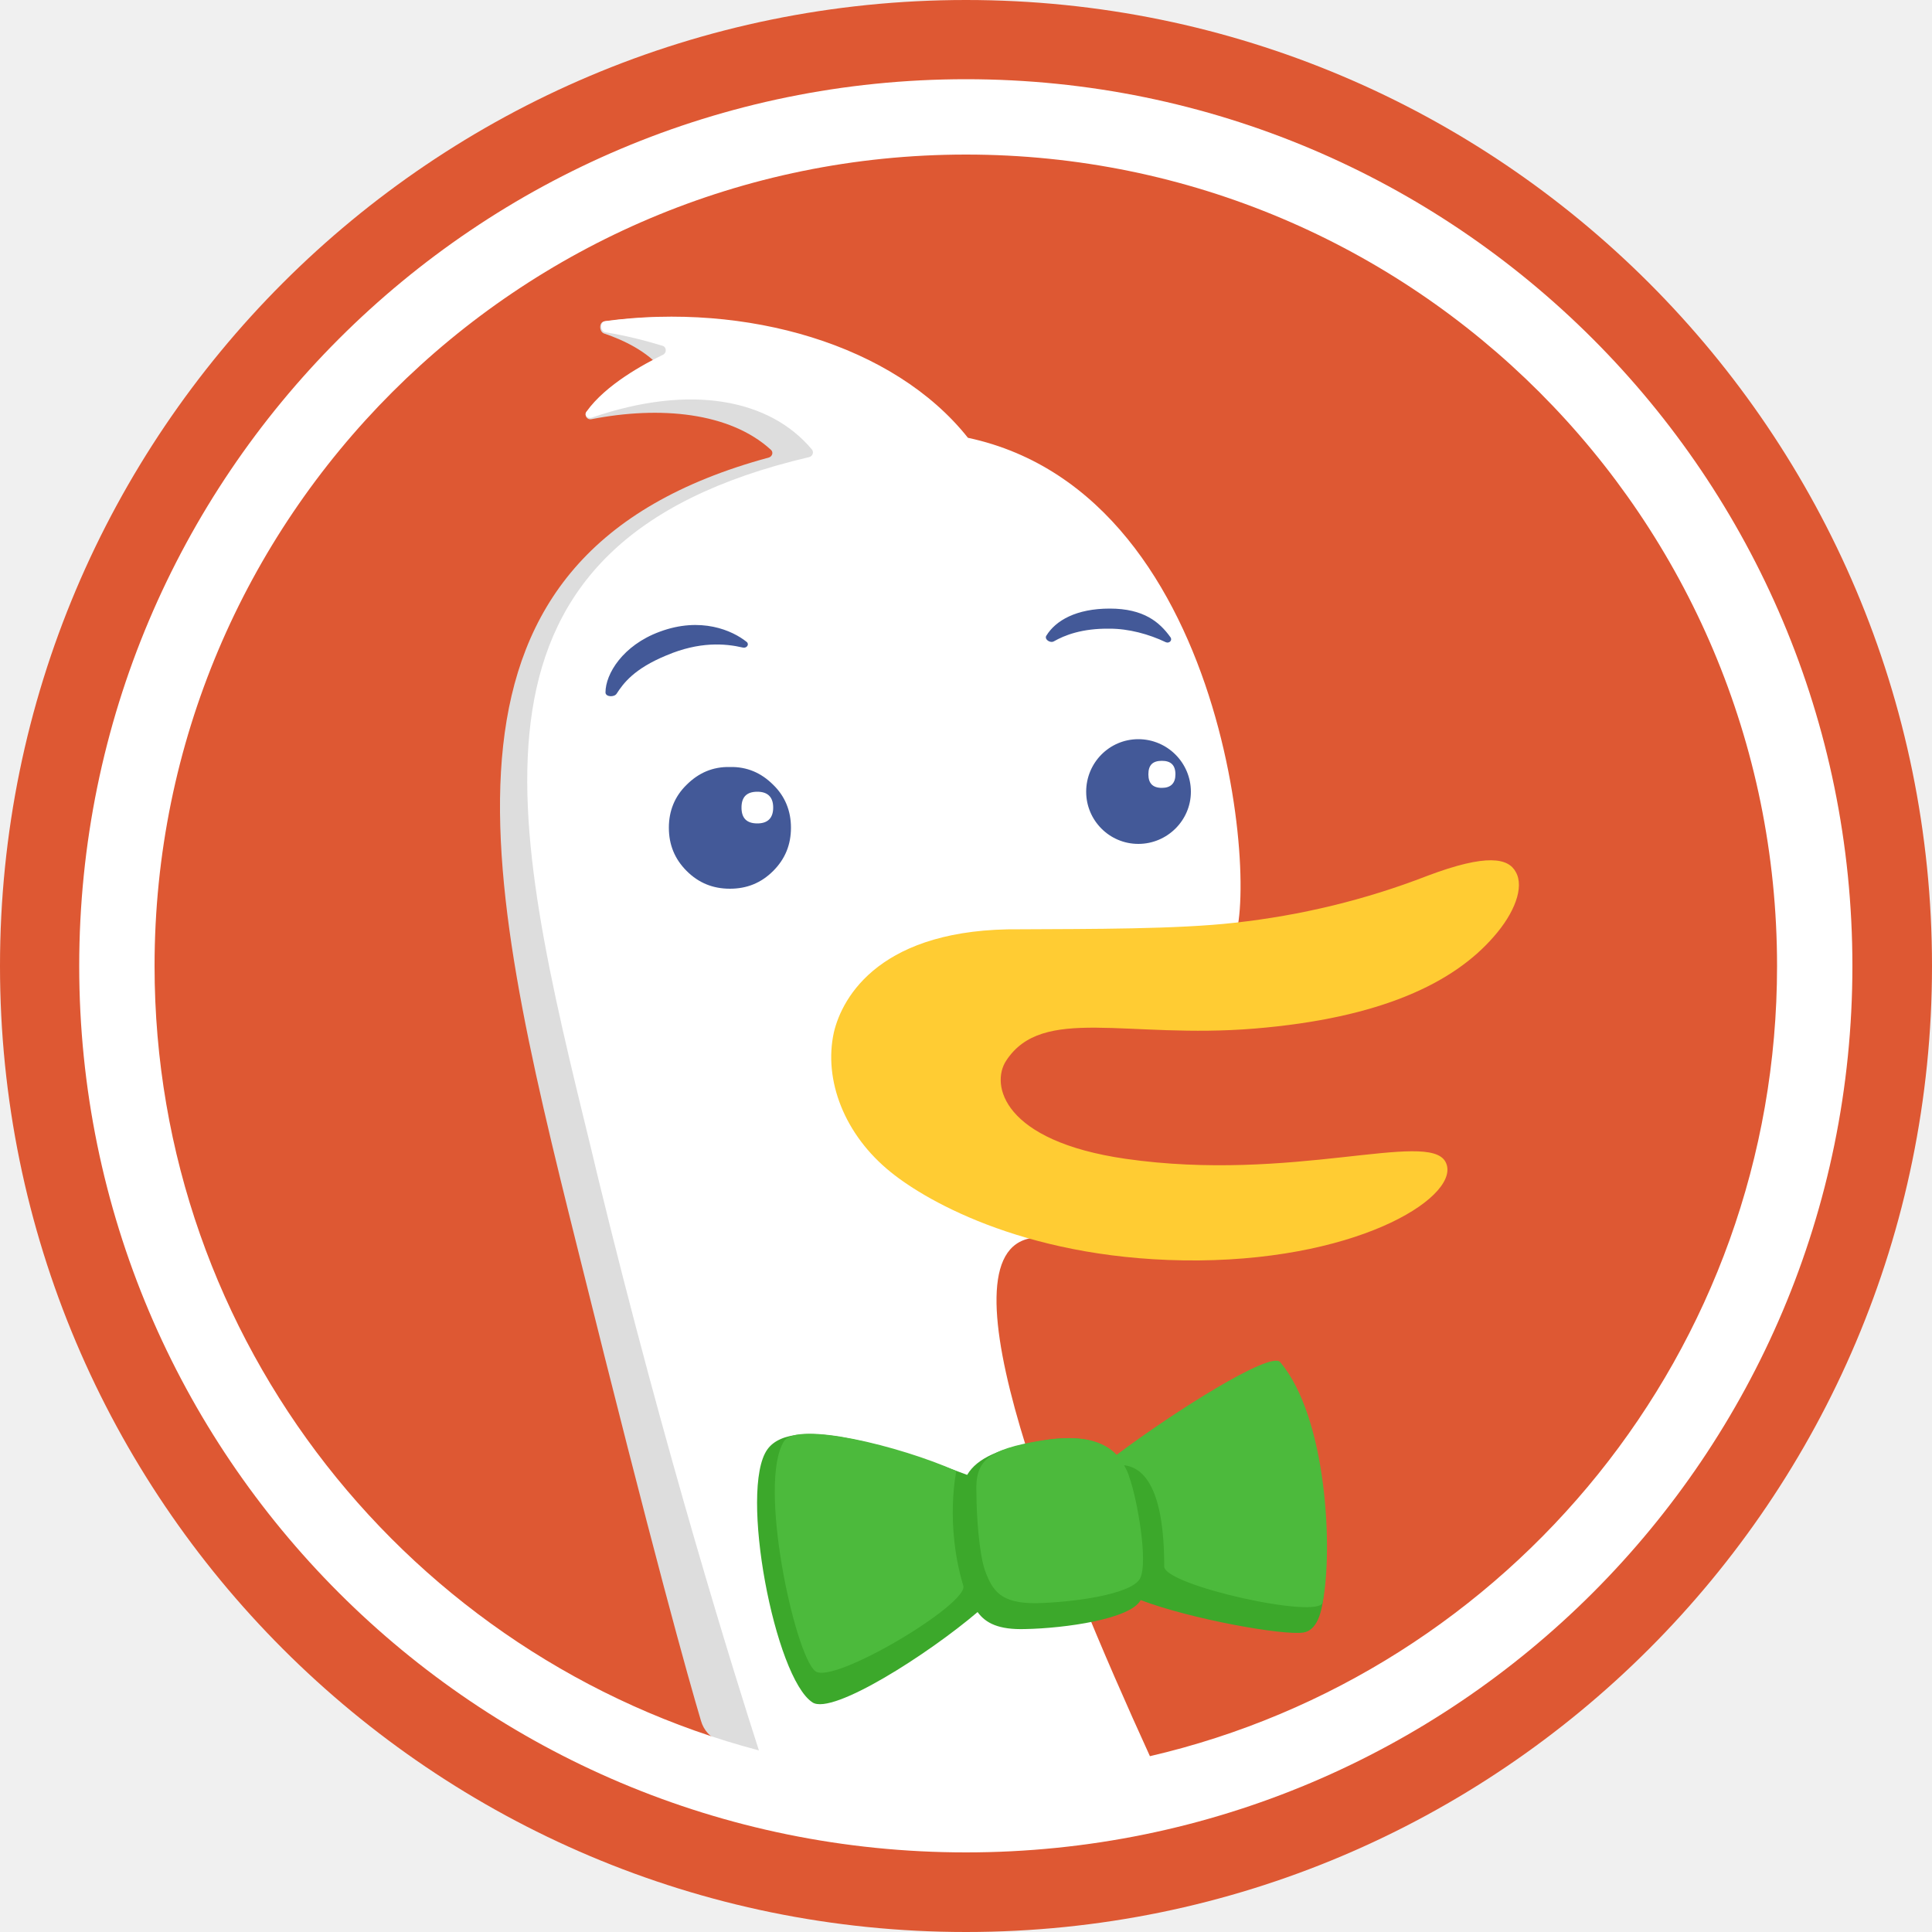
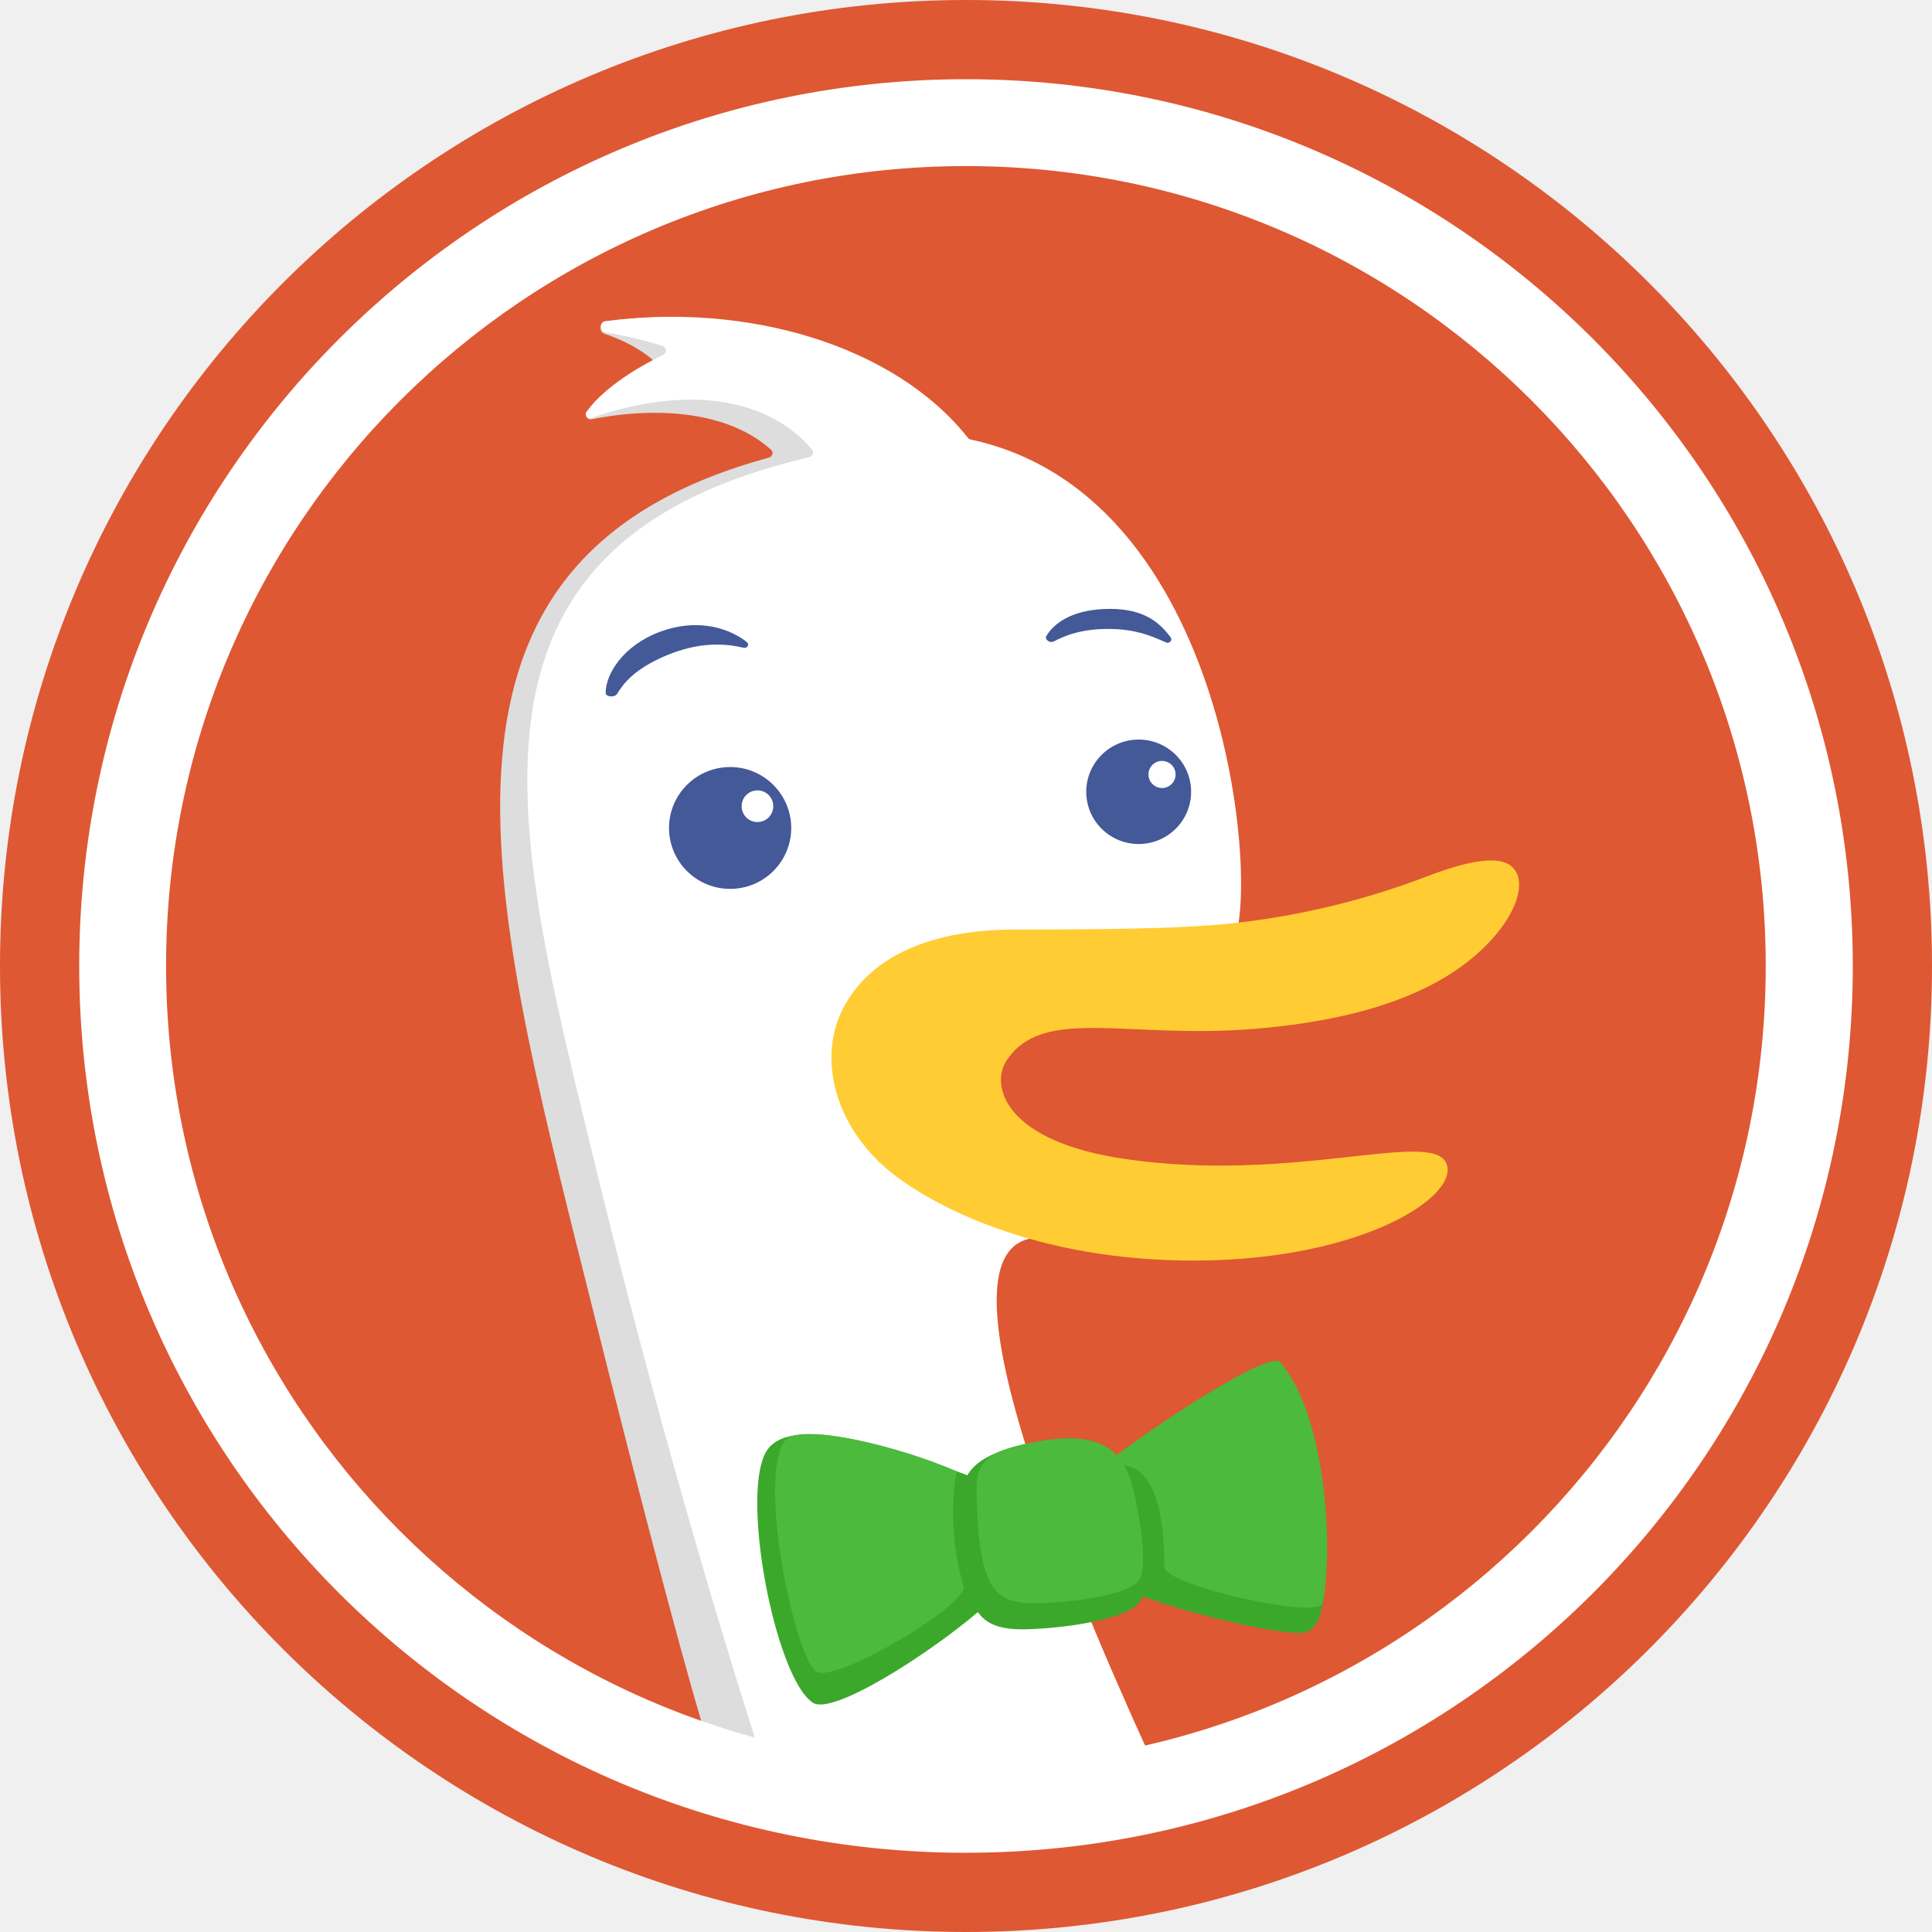
<svg xmlns="http://www.w3.org/2000/svg" width="50" height="50" fill="none" viewBox="0 0 50 50">
-   <path fill="#de5833" fill-rule="evenodd" d="M25 50c13.8 0 25-11.2 25-25C50 11.19 38.8 0 25 0 11.19 0 0 11.19 0 25c0 13.8 11.19 25 25 25" />
-   <path fill="#ddd" fill-rule="evenodd" d="M28.51 43.65c0-.2.05-.24-.57-1.48-1.65-3.3-3.31-7.96-2.56-10.97.14-.54-1.55-20.21-2.75-20.84-1.33-.71-2.96-1.83-4.46-2.08-.76-.13-1.75-.07-2.53.04-.14.01-.14.26-.01.31.51.17 1.13.47 1.5.93.07.08-.03.22-.14.22-.34.01-.97.16-1.79.86-.1.08-.02.23.1.21 1.78-.35 3.59-.18 4.65.79.07.06.04.17-.05.2-9.26 2.51-7.43 10.56-4.96 20.44 2.01 8.09 2.87 11.14 3.2 12.25.07.25.25.45.49.53 3.28 1.18 9.88 1.18 9.88-.92z" />
-   <path fill="#fff" fill-rule="evenodd" d="M47.94 25c0 12.67-10.27 22.94-22.94 22.94C12.32 47.94 2.05 37.67 2.05 25 2.05 12.32 12.32 2.05 25 2.05c12.67 0 22.94 10.27 22.94 22.95m-28.3 20.3c-.63-1.96-2.41-7.63-4.16-14.81l-.17-.71c-2.12-8.66-3.85-15.73 5.63-17.95.09-.02.13-.13.07-.2-1.08-1.29-3.12-1.71-5.7-.82-.11.03-.2-.07-.13-.16.5-.7 1.49-1.23 1.98-1.47.1-.05.09-.2-.01-.23-.49-.15-.98-.27-1.48-.35-.14-.02-.15-.27-.01-.29 3.65-.49 7.47.6 9.39 3.02 7.01 1.5 7.58 12.63 6.78 13.14-.16.1-.67.04-1.35-.04-2.73-.3-8.13-.9-3.67 7.41.05.08-.01.19-.11.2-2.5.39.69 8.22 3.06 13.41 9.3-2.16 16.23-10.5 16.23-20.45 0-11.6-9.4-21-20.99-21C13.4 4 4 13.4 4 25c0 9.74 6.64 17.93 15.64 20.3" />
-   <path fill="#3ca82b" d="M32.92 35.42c-.54-.24-2.59 1.23-3.95 2.36-.29-.4-.82-.7-2.03-.49-1.06.19-1.65.44-1.91.88-1.67-.63-4.49-1.61-5.17-.66-.74 1.03.19 5.92 1.17 6.55.52.33 2.99-1.25 4.27-2.34.21.29.55.46 1.23.44 1.04-.02 2.73-.26 2.99-.75 1.32.5 3.69.92 4.21.84 1.36-.21-.18-6.54-.81-6.83" />
-   <path fill="#4cba3c" d="M29.09 37.92c.06.1.11.21.14.32.19.52.5 2.2.27 2.62-.24.41-1.75.61-2.68.63-.93.01-1.14-.33-1.33-.85-.15-.43-.22-1.42-.22-1.99-.04-.84.27-1.14 1.69-1.37 1.06-.17 1.61.03 1.94.37 1.49-1.12 3.98-2.69 4.23-2.4 1.21 1.43 1.37 4.85 1.1 6.22-.08.45-4.1-.44-4.1-.93 0-2.01-.52-2.56-1.04-2.62m-8.8-.62c.33-.53 3 .12 4.46.77 0 0-.3 1.37.18 2.97.14.47-3.37 2.57-3.83 2.21-.53-.42-1.5-4.86-.81-5.95" />
-   <path fill="#fc3" fill-rule="evenodd" d="M21.58 26.72c.22-.94 1.23-2.71 4.82-2.67 1.81-.01 4.07 0 5.56-.17 1.71-.19 3.37-.59 4.97-1.21 1.56-.59 2.11-.46 2.3-.1.22.39-.03 1.06-.58 1.68-1.03 1.18-2.9 2.1-6.19 2.37-3.3.27-5.48-.61-6.42.83-.41.62-.09 2.08 3.09 2.54 4.31.62 7.84-.75 8.28.08s-2.08 2.51-6.39 2.55c-4.31.03-7.01-1.51-7.96-2.28-1.21-.97-1.75-2.39-1.48-3.62" />
+   <path fill="#de5833" fill-rule="evenodd" d="M25 50c13.807 0 25-11.193 25-25S38.807 0 25 0 0 11.193 0 25s11.193 25 25 25" clip-rule="evenodd" />
+   <path fill="#ddd" fill-rule="evenodd" d="M28.516 43.653c0-.195.047-.24-.573-1.477-1.65-3.305-3.309-7.963-2.554-10.968.137-.546-1.555-20.212-2.75-20.846-1.33-.707-2.965-1.832-4.46-2.082-.76-.12-1.755-.063-2.533.042-.139.019-.144.267-.012.311.511.174 1.132.474 1.497.928.069.085-.024.221-.134.226-.345.012-.97.156-1.794.856-.095.082-.016.232.106.208 1.772-.351 3.583-.178 4.649.792.068.063.033.175-.057.2-9.256 2.515-7.425 10.566-4.96 20.447 2.088 8.372 2.937 11.347 3.24 12.36a.57.57 0 0 0 .345.376c3.243 1.217 9.99 1.242 9.99-.885z" clip-rule="evenodd" />
+   <path fill="#fff" d="M29.785 45.508c-1.123.44-3.32.634-4.59.634-1.861 0-4.541-.292-5.518-.732-.602-1.856-2.407-7.61-4.19-14.916l-.175-.714v-.006c-2.12-8.654-3.85-15.723 5.635-17.944.086-.02.129-.123.072-.192-1.089-1.29-3.127-1.714-5.706-.825-.106.037-.197-.07-.132-.16.506-.697 1.495-1.233 1.981-1.468.101-.048.096-.196-.011-.23a11 11 0 0 0-1.474-.35c-.144-.024-.157-.272-.012-.292 3.655-.49 7.472.606 9.387 3.02a.13.13 0 0 0 .072.043c7.013 1.506 7.515 12.592 6.707 13.097-.16.1-.67.042-1.343-.033-2.73-.305-8.132-.91-3.673 7.401.044.083-.014.191-.107.205-2.514.392.708 8.27 3.077 13.462" />
+   <path fill="#3ca82b" d="M32.922 35.43c-.534-.249-2.587 1.224-3.95 2.354-.284-.403-.82-.696-2.031-.486-1.06.185-1.646.44-1.907.881-1.673-.634-4.488-1.613-5.168-.668-.742 1.033.186 5.922 1.174 6.557.515.331 2.98-1.253 4.268-2.346.207.292.542.46 1.229.444 1.04-.023 2.726-.266 2.988-.75a.5.5 0 0 0 .041-.104c1.324.495 3.652 1.02 4.173.94 1.355-.204-.189-6.532-.817-6.823" />
+   <path fill="#4cba3c" d="M29.098 37.928q.083.151.14.314c.188.528.495 2.205.264 2.62-.233.414-1.743.614-2.675.63s-1.14-.324-1.329-.851c-.15-.422-.224-1.416-.224-1.983-.037-.843.27-1.14 1.694-1.37 1.053-.17 1.61.029 1.931.369 1.495-1.117 3.99-2.692 4.234-2.404 1.213 1.435 1.366 4.852 1.104 6.226-.086.45-4.104-.445-4.104-.93 0-2.012-.522-2.564-1.035-2.62m-8.8-.628c.328-.52 2.996.127 4.461.778 0 0-.302 1.364.179 2.971.14.47-3.37 2.561-3.829 2.202-.529-.416-1.503-4.857-.812-5.951" />
+   <path fill="#fc3" fill-rule="evenodd" d="M21.59 26.722c.215-.939 1.221-2.708 4.812-2.665 1.816-.008 4.07-.001 5.566-.171a20 20 0 0 0 4.972-1.21c1.554-.592 2.106-.46 2.3-.105.212.39-.038 1.063-.582 1.683-1.037 1.184-2.902 2.102-6.198 2.373-3.295.272-5.476-.611-6.415.828-.405.62-.092 2.083 3.094 2.543 4.304.622 7.84-.748 8.277.08.437.827-2.08 2.51-6.391 2.545-4.312.035-7.006-1.51-7.96-2.278-1.213-.974-1.756-2.395-1.475-3.623" clip-rule="evenodd" />
  <g fill="#14307e" opacity=".8">
-     <path d="M27.08 16.45c.24-.39.77-.7 1.64-.7.88 0 1.29.35 1.57.74.06.08-.03.17-.12.13-.44-.21-.96-.35-1.45-.35-.72-.01-1.17.17-1.45.33-.1.05-.25-.06-.19-.15m-9.83.51c.85-.36 1.51-.31 1.98-.2.1.02.17-.09.09-.15-.36-.29-1.18-.66-2.25-.26-.95.35-1.4 1.09-1.4 1.57 0 .12.23.13.29.03.17-.26.44-.64 1.29-.99" />
-     <path fill-rule="evenodd" d="M29.46 21.84c-.75 0-1.35-.61-1.35-1.35 0-.75.6-1.36 1.35-1.36s1.36.61 1.36 1.36c0 .74-.61 1.35-1.36 1.35m.96-1.8c0-.24-.12-.35-.35-.35-.24 0-.35.11-.35.35 0 .23.11.35.35.35.23 0 .35-.12.35-.35m-9.95 1.38c0 .44-.15.81-.46 1.12s-.68.46-1.12.46-.81-.15-1.12-.46-.46-.68-.46-1.12c0-.43.15-.81.46-1.11.31-.31.68-.47 1.12-.46.44-.01.81.15 1.12.46.31.3.46.68.46 1.11m-.46-.52c0-.27-.14-.41-.41-.41-.28 0-.41.14-.41.41s.13.41.41.41c.27 0 .41-.14.41-.41" />
+     <path d="M27.081 16.456c.24-.394.774-.698 1.646-.698.873 0 1.283.348 1.568.735.058.079-.03.171-.12.133l-.066-.029c-.318-.14-.71-.311-1.382-.32-.718-.01-1.17.17-1.456.324-.096.053-.247-.052-.19-.145m-9.826.503c.847-.353 1.513-.308 1.984-.196.099.023.168-.084.088-.147-.365-.295-1.183-.66-2.25-.264-.953.355-1.4 1.093-1.403 1.577 0 .115.235.125.295.029.164-.263.438-.644 1.285-.999" />
+     <path fill-rule="evenodd" d="M29.469 21.843c-.75 0-1.357-.605-1.357-1.352 0-.746.608-1.351 1.357-1.351s1.357.605 1.357 1.351c0 .747-.608 1.352-1.357 1.352m.955-1.8a.351.351 0 1 0-.702 0 .351.351 0 0 0 .702 0m-9.947 1.384c0 .871-.707 1.577-1.58 1.577a1.58 1.58 0 0 1-1.583-1.576c0-.871.71-1.577 1.582-1.577a1.58 1.58 0 0 1 1.581 1.576m-.466-.522a.41.41 0 1 0-.818-.037.41.41 0 0 0 .818.037" clip-rule="evenodd" />
  </g>
+   <path fill="#fff" fill-rule="evenodd" d="M25 45.996c11.596 0 20.996-9.4 20.996-20.996S36.596 4.004 25 4.004 4.004 13.404 4.004 25 13.404 45.996 25 45.996m0 1.953c12.675 0 22.95-10.274 22.95-22.949C47.95 12.326 37.673 2.05 25 2.05S2.05 12.327 2.05 25c0 12.675 10.276 22.95 22.95 22.95" clip-rule="evenodd" />
+   <path fill="#fff" fill-rule="evenodd" d="M24.997 45.696c11.432 0 20.7-9.267 20.7-20.698s-9.268-20.7-20.699-20.7-20.7 9.268-20.7 20.7c0 11.43 9.268 20.698 20.7 20.698m22.917-20.698c0 12.656-10.26 22.915-22.917 22.915C12.341 47.913 2.081 37.655 2.081 25S12.34 2.08 24.997 2.08s22.918 10.262 22.918 22.918z" clip-rule="evenodd" />
</svg>
